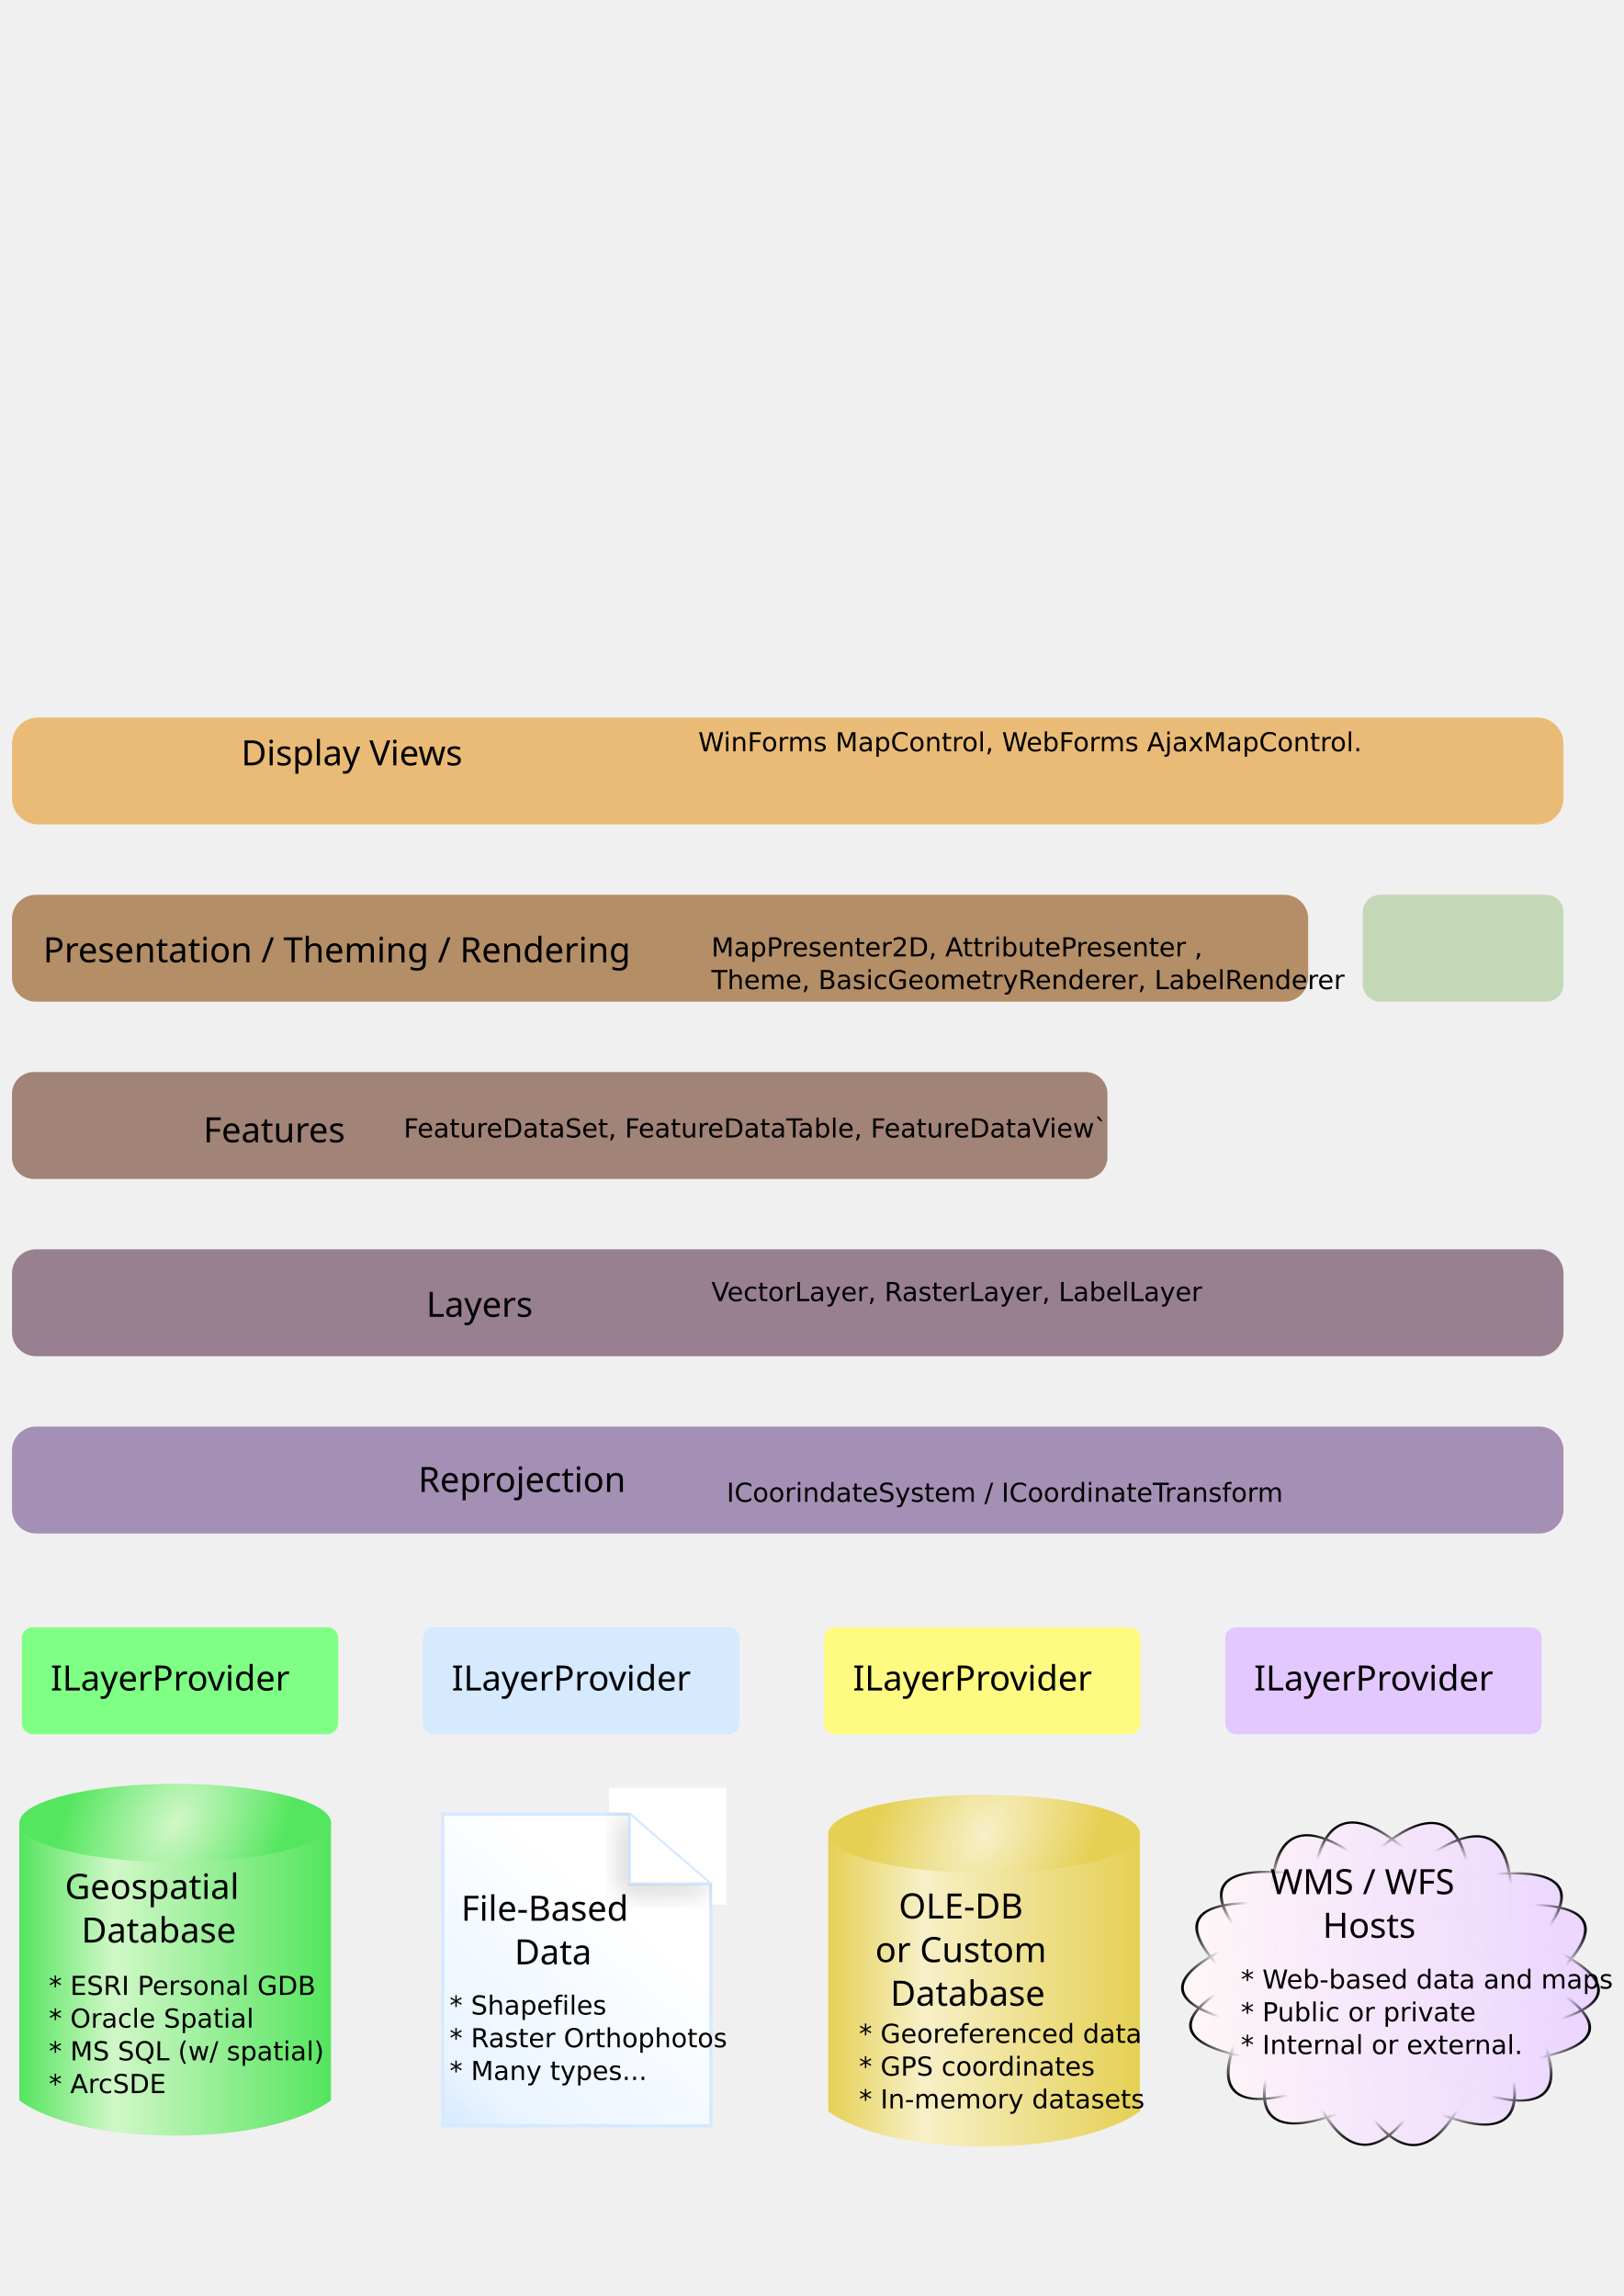
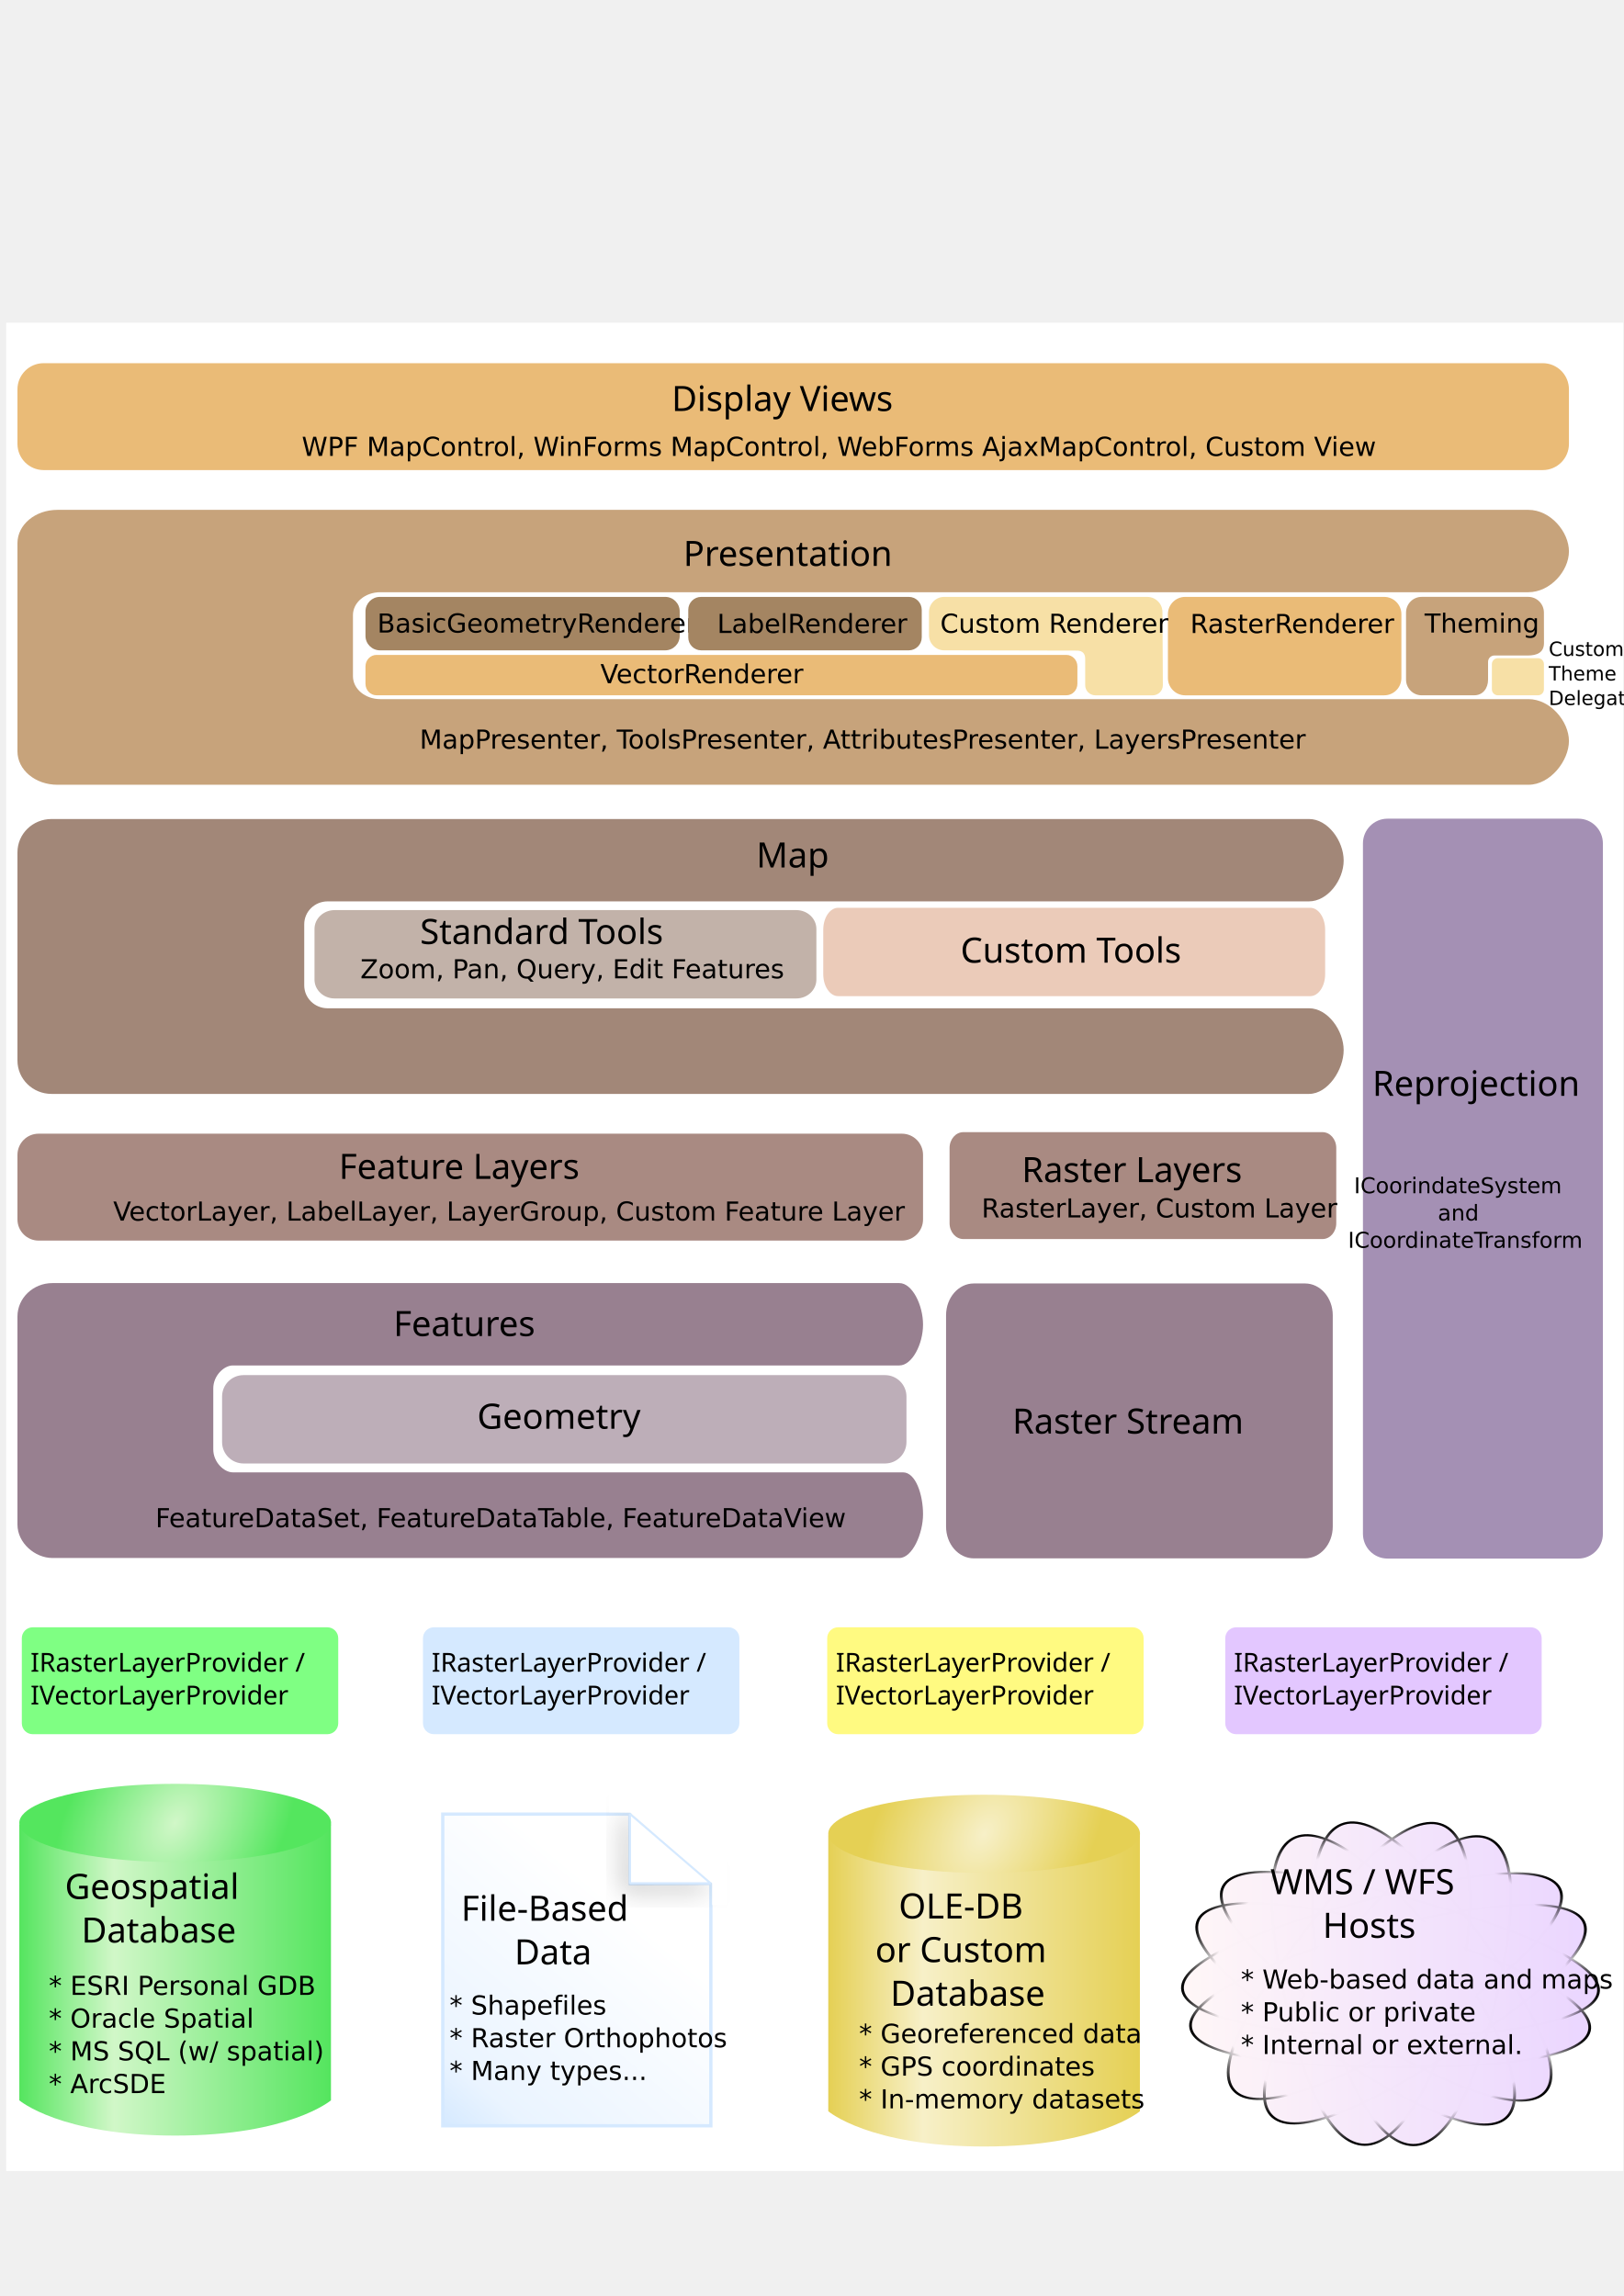
<svg xmlns="http://www.w3.org/2000/svg" xmlns:xlink="http://www.w3.org/1999/xlink" width="744.094" height="1052.362" id="svg2">
  <defs id="defs4">
    <linearGradient id="linearGradient10093">
      <stop style="stop-color:#fff7f7;stop-opacity:1;" offset="0" id="stop10095" />
      <stop id="stop10097" offset="1" style="stop-color:#ead5ff;stop-opacity:1;" />
    </linearGradient>
    <linearGradient id="linearGradient7115">
      <stop id="stop7117" offset="0" style="stop-color:#54e55e;stop-opacity:1;" />
      <stop style="stop-color:#d1f7c8;stop-opacity:1;" offset="0" id="stop7119" />
      <stop id="stop7121" offset="1" style="stop-color:#54e65e;stop-opacity:1;" />
    </linearGradient>
    <linearGradient id="linearGradient7107">
      <stop style="stop-color:#54e55e;stop-opacity:1;" offset="0" id="stop7109" />
      <stop id="stop7111" offset="0.304" style="stop-color:#d1f7c8;stop-opacity:1;" />
      <stop style="stop-color:#54e55e;stop-opacity:1;" offset="1" id="stop7113" />
    </linearGradient>
    <linearGradient id="linearGradient5139">
      <stop id="stop5141" offset="0" style="stop-color:#000000;stop-opacity:0;" />
      <stop style="stop-color:#000000;stop-opacity:0.004;" offset="0.847" id="stop5145" />
      <stop id="stop5143" offset="1" style="stop-color:#000000;stop-opacity:1;" />
    </linearGradient>
    <linearGradient id="linearGradient5113">
      <stop id="stop5117" offset="0" style="stop-color:#fff7f7;stop-opacity:1;" />
      <stop style="stop-color:#ead5ff;stop-opacity:1;" offset="1" id="stop5119" />
    </linearGradient>
    <linearGradient id="linearGradient3163">
      <stop id="stop3165" offset="0" style="stop-color:#ffffff;stop-opacity:1;" />
      <stop style="stop-color:#eaf4ff;stop-opacity:1;" offset="0.804" id="stop3169" />
      <stop id="stop3167" offset="1" style="stop-color:#d5e9ff;stop-opacity:1;" />
    </linearGradient>
    <linearGradient id="linearGradient4126">
      <stop id="stop4128" offset="0" style="stop-color:#e5d054;stop-opacity:1;" />
      <stop style="stop-color:#f7f0c8;stop-opacity:1;" offset="0.304" id="stop4130" />
      <stop id="stop4132" offset="1" style="stop-color:#e5d054;stop-opacity:1;" />
    </linearGradient>
    <linearGradient id="linearGradient3133">
      <stop style="stop-color:#e5d054;stop-opacity:1;" offset="0" id="stop3135" />
      <stop id="stop3143" offset="0" style="stop-color:#f7f0c8;stop-opacity:1;" />
      <stop style="stop-color:#e5d054;stop-opacity:1;" offset="1" id="stop3137" />
    </linearGradient>
    <radialGradient xlink:href="#linearGradient3133" id="radialGradient4136" gradientUnits="userSpaceOnUse" gradientTransform="matrix(1.46273,-1.198432,0.423673,0.5171085,-359.5444,533.4596)" cx="184.286" cy="647.362" fx="184.286" fy="647.362" r="71.429" />
    <radialGradient xlink:href="#linearGradient3133" id="radialGradient4140" gradientUnits="userSpaceOnUse" gradientTransform="matrix(-2.035911e-7,1.890984,-1.241564,-1.1136216e-7,914.4912,339.3524)" cx="168.626" cy="612.542" fx="168.626" fy="612.542" r="71.429" />
    <linearGradient xlink:href="#linearGradient3163" id="linearGradient3161" x1="349.286" y1="870.219" x2="266.429" y2="969.505" gradientUnits="userSpaceOnUse" />
    <filter x="-0.304" width="1.609" y="-0.342" height="1.684" id="filter6297">
      <feGaussianBlur stdDeviation="6.104" id="feGaussianBlur6299" />
    </filter>
    <linearGradient xlink:href="#linearGradient5113" id="linearGradient5111" x1="397.136" y1="830.829" x2="546.821" y2="830.829" gradientUnits="userSpaceOnUse" />
    <radialGradient xlink:href="#linearGradient5139" id="radialGradient5137" cx="471.978" cy="830.829" fx="471.978" fy="830.829" r="74.842" gradientTransform="matrix(1,0,0,0.9877257,0,10.19785)" gradientUnits="userSpaceOnUse" />
    <radialGradient xlink:href="#linearGradient7115" id="radialGradient6132" gradientUnits="userSpaceOnUse" gradientTransform="matrix(0.5427303,-0.8484319,0.5631435,0.3602352,-280.2895,570.5134)" cx="184.286" cy="647.362" fx="184.286" fy="647.362" r="71.429" />
    <linearGradient xlink:href="#linearGradient7107" id="linearGradient7125" gradientUnits="userSpaceOnUse" gradientTransform="matrix(0.9947231,0,0,1,-103.4045,187.1429)" x1="112.857" y1="711.291" x2="256.429" y2="711.291" />
    <linearGradient xlink:href="#linearGradient4126" id="linearGradient14007" gradientUnits="userSpaceOnUse" x1="367.571" y1="912.546" x2="510.385" y2="912.546" />
    <radialGradient xlink:href="#linearGradient3133" id="radialGradient14009" gradientUnits="userSpaceOnUse" gradientTransform="matrix(0.5427303,-0.8484319,0.5631435,0.3602352,-280.2895,570.5134)" cx="184.286" cy="647.362" fx="184.286" fy="647.362" r="71.429" />
  </defs>
  <g id="layer1">
+     <rect style="opacity:1;fill:#ffffff;fill-opacity:1;stroke:none;stroke-width:5;stroke-linecap:butt;stroke-linejoin:miter;stroke-miterlimit:4;stroke-dasharray:none;stroke-dashoffset:0;stroke-opacity:0.546" id="rect6873" width="741.048" height="847.143" x="2.828" y="147.922" rx="0" ry="0" />
    <g id="g7127" transform="translate(0,1.03094)">
      <g id="g8115">
        <path style="fill:url(#linearGradient7125);fill-opacity:1;stroke:none;stroke-width:7.973;stroke-linejoin:miter;stroke-miterlimit:4;stroke-opacity:1" d="M 8.857,835.219 L 151.671,835.219 L 151.671,961.648 C 151.671,961.648 132.657,977.81 80.264,977.81 C 27.619,977.81 8.857,961.648 8.857,961.648 L 8.857,835.219 z " id="rect3147" />
        <path style="fill:url(#radialGradient6132);fill-opacity:1;stroke:none;stroke-width:7.973;stroke-linejoin:miter;stroke-miterlimit:4;stroke-dasharray:none;stroke-opacity:1" id="path2160" d="M 255.714 647.362 A 71.429 17.857 0 1 1  112.857,647.362 A 71.429 17.857 0 1 1  255.714 647.362 z" transform="translate(-104,187.1429)" />
      </g>
    </g>
    <g id="g4124" transform="translate(-63.52396,4.844185)">
      <path id="rect2182" d="M 266.429,826.648 L 352.143,826.648 L 352.374,858.538 L 389.286,858.434 L 389.286,969.505 L 266.429,969.505 L 266.429,826.648 z " style="fill:url(#linearGradient3161);fill-opacity:1;stroke:#d5e9ff;stroke-width:1.5;stroke-linejoin:miter;stroke-miterlimit:4;stroke-opacity:1" />
      <path id="path5118" d="M 352.038,828.115 L 352.038,858.792 L 387.141,858.792" style="opacity:0.561;fill:none;fill-rule:evenodd;stroke:#000000;stroke-width:5;stroke-linecap:butt;stroke-linejoin:miter;marker-end:none;stroke-miterlimit:4;stroke-dasharray:none;stroke-dashoffset:0;stroke-opacity:0.546;filter:url(#filter6297)" />
      <path id="path4147" d="M 352.214,826.535 L 389.211,858.355 L 352.214,858.355 L 352.214,826.535 z " style="fill:#ffffff;fill-opacity:1;fill-rule:evenodd;stroke:#d5e9ff;stroke-width:1px;stroke-linecap:butt;stroke-linejoin:bevel;stroke-opacity:1" />
      <path id="path3153" d="M 342.699,825.788 L 352.388,825.926 L 389.896,858.314 L 389.896,868.279 L 396.401,868.279 L 396.401,814.577 L 342.561,814.577 L 342.699,825.788 z " style="fill:#ffffff;fill-opacity:1;fill-rule:evenodd;stroke:none;stroke-width:1px;stroke-linecap:butt;stroke-linejoin:miter;stroke-opacity:1" />
    </g>
    <path style="fill:url(#linearGradient5111);fill-opacity:1;stroke:url(#radialGradient5137);stroke-linejoin:bevel;stroke-opacity:1" id="path5103" d="M 510,837.362 C 553.095,603.42 313.223,1011.66 496.61,860.15 C 679.997,708.641 233.834,867.184 471.705,869 C 709.576,870.817 265.886,705.479 446.938,859.771 C 627.99,1014.063 394.38,602.209 433.898,836.781 C 473.415,1071.354 559.194,605.693 438.686,810.788 C 318.177,1015.882 683.209,714.303 459.062,793.953 C 234.915,873.603 708.397,877.218 485.492,794.155 C 262.588,711.092 622.972,1018.209 505.609,811.299 C 388.247,604.388 466.905,1071.304 510,837.362 z " transform="matrix(1.273909,0,0,1,35.96687,78.43072)" />
    <g id="g13993" transform="translate(12,0)">
      <path id="path5149" d="M 367.571,841.25 L 510.385,841.25 L 510.385,967.679 C 510.385,967.679 491.371,983.841 438.978,983.841 C 386.333,983.841 367.571,967.679 367.571,967.679 L 367.571,841.25 z " style="fill:url(#linearGradient14007);fill-opacity:1;stroke:none;stroke-width:7.973;stroke-linejoin:miter;stroke-miterlimit:4;stroke-opacity:1" />
      <path transform="translate(254.7143,193.1738)" d="M 255.714 647.362 A 71.429 17.857 0 1 1  112.857,647.362 A 71.429 17.857 0 1 1  255.714 647.362 z" id="path5151" style="fill:url(#radialGradient14009);fill-opacity:1;stroke:none;stroke-width:7.973;stroke-linejoin:miter;stroke-miterlimit:4;stroke-dasharray:none;stroke-opacity:1" />
    </g>
    <rect style="fill:#7fff83;fill-opacity:1;stroke:none;stroke-linejoin:bevel;stroke-opacity:1" id="rect8121" width="145" height="49" x="10" y="745.862" rx="5" ry="5" />
    <rect style="fill:#d5e9ff;fill-opacity:1;stroke:none;stroke-linejoin:bevel;stroke-opacity:1" id="rect8123" width="145" height="49" x="193.833" y="745.862" rx="5" ry="5" />
-     <rect style="fill:#fffa81;fill-opacity:1;stroke:none;stroke-linejoin:bevel;stroke-opacity:1" id="rect8125" width="145" height="49" x="377.667" y="745.862" rx="5" ry="5" />
+     <rect style="fill:#fffa81;fill-opacity:1;stroke:none;stroke-linejoin:bevel;stroke-opacity:1" id="rect8125" width="145" height="49" x="379.08" y="745.862" rx="5" ry="5" />
    <rect style="fill:#e3c7ff;fill-opacity:1;stroke:none;stroke-linejoin:bevel;stroke-opacity:1" id="rect8127" width="145" height="49" x="561.5" y="745.862" rx="5" ry="5" />
-     <rect style="fill:#a490b4;fill-opacity:1;stroke:none;stroke-linejoin:bevel;stroke-opacity:1" id="rect8129" width="711" height="49" x="5.5" y="653.862" rx="11" ry="11" />
-     <rect style="fill:#988090;fill-opacity:1;stroke:none;stroke-linejoin:bevel;stroke-opacity:1" id="rect8131" width="711" height="49" x="5.5" y="572.612" rx="11" ry="11" />
-     <rect style="fill:#a18377;fill-opacity:1;stroke:none;stroke-linejoin:bevel;stroke-opacity:1" id="rect8133" width="502" height="49" x="5.5" y="491.362" rx="10" ry="10" />
-     <rect style="fill:#b38e66;fill-opacity:1;stroke:none;stroke-linejoin:bevel;stroke-opacity:1" id="rect8139" width="594" height="49" x="5.5" y="410.112" rx="11" ry="11" />
-     <rect style="fill:#c4d8b8;fill-opacity:1;stroke:none;stroke-linejoin:bevel;stroke-opacity:1" id="rect8143" width="92" height="49" x="624.5" y="410.112" rx="8" ry="8" />
-     <rect style="fill:#eabb77;fill-opacity:1;stroke:none;stroke-linejoin:bevel;stroke-opacity:1" id="rect8145" width="711" height="49" x="5.5" y="328.862" rx="12" ry="12" />
    <text xml:space="preserve" style="font-size:12px;font-style:normal;font-weight:normal;text-align:center;text-anchor:middle;fill:#000000;fill-opacity:1;stroke:none;stroke-width:1px;stroke-linecap:butt;stroke-linejoin:miter;stroke-opacity:1;font-family:Verdana" x="80.575" y="870.362" id="text14011">
      <tspan id="tspan14013" x="80.575" y="870.362" style="font-size:16px;text-align:center;text-anchor:middle;font-family:Verdana">Geospatial</tspan>
      <tspan x="80.575" y="890.362" id="tspan14015" style="font-size:16px;text-align:center;text-anchor:middle;font-family:Verdana">Database</tspan>
    </text>
    <text xml:space="preserve" style="font-size:12px;font-style:normal;font-weight:normal;fill:#000000;fill-opacity:1;stroke:none;stroke-width:1px;stroke-linecap:butt;stroke-linejoin:miter;stroke-opacity:1;font-family:Bitstream Vera Sans" x="22.369" y="914.362" id="text14017">
      <tspan x="22.369" y="914.362" id="tspan14021">* ESRI Personal GDB</tspan>
      <tspan x="22.369" y="929.362" id="tspan14025">* Oracle Spatial</tspan>
      <tspan x="22.369" y="944.362" id="tspan14027">* MS SQL (w/ spatial)</tspan>
      <tspan x="22.369" y="959.362" id="tspan14029">* ArcSDE</tspan>
    </text>
    <text xml:space="preserve" style="font-size:12px;font-style:normal;font-weight:normal;text-align:center;text-anchor:middle;fill:#000000;fill-opacity:1;stroke:none;stroke-width:1px;stroke-linecap:butt;stroke-linejoin:miter;stroke-opacity:1;font-family:Bitstream Vera Sans" x="263" y="880.362" id="text14031">
      <tspan id="tspan14033" x="263" y="880.362" style="font-size:16px;text-align:center;text-anchor:middle;font-family:Verdana">File-Based</tspan>
      <tspan x="263" y="900.362" style="font-size:16px;text-align:center;text-anchor:middle;font-family:Verdana" id="tspan14035">Data</tspan>
    </text>
    <text xml:space="preserve" style="font-size:12px;font-style:normal;font-weight:normal;fill:#000000;fill-opacity:1;stroke:none;stroke-width:1px;stroke-linecap:butt;stroke-linejoin:miter;stroke-opacity:1;font-family:Bitstream Vera Sans" x="206" y="923.362" id="text14037">
      <tspan id="tspan14039" x="206" y="923.362">* Shapefiles</tspan>
      <tspan x="206" y="938.362" id="tspan14047">* Raster Orthophotos</tspan>
      <tspan x="206" y="953.362" id="tspan14055">* Many types...</tspan>
    </text>
    <text xml:space="preserve" style="font-size:12px;font-style:normal;font-weight:normal;text-align:center;text-anchor:middle;fill:#000000;fill-opacity:1;stroke:none;stroke-width:1px;stroke-linecap:butt;stroke-linejoin:miter;stroke-opacity:1;font-family:Verdana" x="451.277" y="879.319" id="text14057">
      <tspan x="451.277" y="879.319" id="tspan14061" style="font-size:16px;text-align:center;text-anchor:middle;font-family:Verdana">OLE-DB</tspan>
      <tspan x="451.277" y="899.319" style="font-size:16px;text-align:center;text-anchor:middle;font-family:Verdana" id="tspan14065">or Custom</tspan>
      <tspan x="451.277" y="919.319" style="font-size:16px;text-align:center;text-anchor:middle;font-family:Verdana" id="tspan14067">Database</tspan>
    </text>
    <text xml:space="preserve" style="font-size:12px;font-style:normal;font-weight:normal;fill:#000000;fill-opacity:1;stroke:none;stroke-width:1px;stroke-linecap:butt;stroke-linejoin:miter;stroke-opacity:1;font-family:Bitstream Vera Sans" x="393.672" y="936.362" id="text14069">
      <tspan id="tspan14071" x="393.672" y="936.362">* Georeferenced data</tspan>
      <tspan x="393.672" y="951.362" id="tspan14073">* GPS coordinates</tspan>
      <tspan x="393.672" y="966.362" id="tspan14075">* In-memory datasets</tspan>
    </text>
    <text xml:space="preserve" style="font-size:12px;font-style:normal;font-weight:normal;text-align:center;text-anchor:middle;fill:#000000;fill-opacity:1;stroke:none;stroke-width:1px;stroke-linecap:butt;stroke-linejoin:miter;stroke-opacity:1;font-family:Verdana" x="635.277" y="868.179" id="text14077">
      <tspan x="635.277" y="868.179" style="font-size:16px;text-align:center;text-anchor:middle;font-family:Verdana" id="tspan14083">WMS / WFS</tspan>
      <tspan x="635.277" y="888.179" style="font-size:16px;text-align:center;text-anchor:middle;font-family:Verdana" id="tspan14090">Hosts</tspan>
    </text>
    <text xml:space="preserve" style="font-size:12px;font-style:normal;font-weight:normal;fill:#000000;fill-opacity:1;stroke:none;stroke-width:1px;stroke-linecap:butt;stroke-linejoin:miter;stroke-opacity:1;font-family:Bitstream Vera Sans" x="568.665" y="911.468" id="text14096">
      <tspan id="tspan14098" x="568.665" y="911.468">* Web-based data and maps</tspan>
      <tspan x="568.665" y="926.468" id="tspan14102">* Public or private</tspan>
      <tspan x="568.665" y="941.468" id="tspan14110">* Internal or external.</tspan>
    </text>
-     <text xml:space="preserve" style="font-size:12px;font-style:normal;font-weight:normal;fill:#000000;fill-opacity:1;stroke:none;stroke-width:1px;stroke-linecap:butt;stroke-linejoin:miter;stroke-opacity:1;font-family:Bitstream Vera Sans" x="23.16" y="774.831" id="text14114">
-       <tspan id="tspan14116" x="23.16" y="774.831" style="font-size:16px;font-family:Verdana">ILayerProvider</tspan>
-     </text>
-     <text xml:space="preserve" style="font-size:12px;font-style:normal;font-weight:normal;fill:#000000;fill-opacity:1;stroke:none;stroke-width:1px;stroke-linecap:butt;stroke-linejoin:miter;stroke-opacity:1;font-family:Bitstream Vera Sans" x="206.993" y="774.831" id="text14118">
-       <tspan id="tspan14120" x="206.993" y="774.831" style="font-size:16px;font-family:Verdana">ILayerProvider</tspan>
-     </text>
-     <text xml:space="preserve" style="font-size:12px;font-style:normal;font-weight:normal;fill:#000000;fill-opacity:1;stroke:none;stroke-width:1px;stroke-linecap:butt;stroke-linejoin:miter;stroke-opacity:1;font-family:Bitstream Vera Sans" x="390.827" y="774.831" id="text14122">
-       <tspan id="tspan14124" x="390.827" y="774.831" style="font-size:16px;font-family:Verdana">ILayerProvider</tspan>
-     </text>
-     <text xml:space="preserve" style="font-size:12px;font-style:normal;font-weight:normal;fill:#000000;fill-opacity:1;stroke:none;stroke-width:1px;stroke-linecap:butt;stroke-linejoin:miter;stroke-opacity:1;font-family:Bitstream Vera Sans" x="574.66" y="774.831" id="text14126">
-       <tspan id="tspan14128" x="574.66" y="774.831" style="font-size:16px;font-family:Verdana">ILayerProvider</tspan>
-     </text>
-     <text xml:space="preserve" style="font-size:12px;font-style:normal;font-weight:normal;fill:#000000;fill-opacity:1;stroke:none;stroke-width:1px;stroke-linecap:butt;stroke-linejoin:miter;stroke-opacity:1;font-family:Bitstream Vera Sans" x="191.66" y="683.831" id="text14130">
-       <tspan id="tspan14132" x="191.66" y="683.831" style="font-size:16px;font-family:Verdana">Reprojection</tspan>
-     </text>
-     <text xml:space="preserve" style="font-size:12px;font-style:normal;font-weight:normal;fill:#000000;fill-opacity:1;stroke:none;stroke-width:1px;stroke-linecap:butt;stroke-linejoin:miter;stroke-opacity:1;font-family:Bitstream Vera Sans" x="333" y="688.362" id="text14134">
-       <tspan id="tspan14136" x="333" y="688.362">ICoorindateSystem / ICoordinateTransform</tspan>
-     </text>
-     <text xml:space="preserve" style="font-size:12px;font-style:normal;font-weight:normal;fill:#000000;fill-opacity:1;stroke:none;stroke-width:1px;stroke-linecap:butt;stroke-linejoin:miter;stroke-opacity:1;font-family:Bitstream Vera Sans" x="195.348" y="603.565" id="text14142">
-       <tspan id="tspan14144" x="195.348" y="603.565" style="font-size:16px;font-family:Verdana">Layers</tspan>
-     </text>
-     <text xml:space="preserve" style="font-size:12px;font-style:normal;font-weight:normal;fill:#000000;fill-opacity:1;stroke:none;stroke-width:1px;stroke-linecap:butt;stroke-linejoin:miter;stroke-opacity:1;font-family:Bitstream Vera Sans" x="326" y="596.362" id="text14146">
-       <tspan id="tspan14148" x="326" y="596.362">VectorLayer, RasterLayer, LabelLayer</tspan>
-     </text>
-     <text xml:space="preserve" style="font-size:12px;font-style:normal;font-weight:normal;fill:#000000;fill-opacity:1;stroke:none;stroke-width:1px;stroke-linecap:butt;stroke-linejoin:miter;stroke-opacity:1;font-family:Bitstream Vera Sans" x="185" y="521.362" id="text14150">
-       <tspan id="tspan14152" x="185" y="521.362">FeatureDataSet, FeatureDataTable, FeatureDataView`</tspan>
-     </text>
-     <text xml:space="preserve" style="font-size:12px;font-style:normal;font-weight:normal;fill:#000000;fill-opacity:1;stroke:none;stroke-width:1px;stroke-linecap:butt;stroke-linejoin:miter;stroke-opacity:1;font-family:Bitstream Vera Sans" x="93.191" y="523.569" id="text14154">
-       <tspan id="tspan14156" x="93.191" y="523.569" style="font-size:16px;font-family:Verdana">Features</tspan>
-     </text>
-     <text xml:space="preserve" style="font-size:12px;font-style:normal;font-weight:normal;fill:#000000;fill-opacity:1;stroke:none;stroke-width:1px;stroke-linecap:butt;stroke-linejoin:miter;stroke-opacity:1;font-family:Bitstream Vera Sans" x="19.801" y="441.058" id="text14158">
-       <tspan id="tspan14160" x="19.801" y="441.058" style="font-size:16px;font-family:Verdana">Presentation / Theming / Rendering</tspan>
-     </text>
-     <text xml:space="preserve" style="font-size:12px;font-style:normal;font-weight:normal;fill:#000000;fill-opacity:1;stroke:none;stroke-width:1px;stroke-linecap:butt;stroke-linejoin:miter;stroke-opacity:1;font-family:Bitstream Vera Sans" x="326" y="438.362" id="text14162">
-       <tspan x="326" y="438.362" id="tspan14166">MapPresenter2D, AttributePresenter , </tspan>
-       <tspan x="326" y="453.362" id="tspan14170">Theme, BasicGeometryRenderer, LabelRenderer</tspan>
-     </text>
-     <text xml:space="preserve" style="font-size:12px;font-style:normal;font-weight:normal;fill:#000000;fill-opacity:1;stroke:none;stroke-width:1px;stroke-linecap:butt;stroke-linejoin:miter;stroke-opacity:1;font-family:Bitstream Vera Sans" x="110.535" y="350.788" id="text14172">
-       <tspan id="tspan14174" x="110.535" y="350.788" style="font-size:16px;font-family:Verdana">Display Views</tspan>
-     </text>
-     <text xml:space="preserve" style="font-size:12px;font-style:normal;font-weight:normal;fill:#000000;fill-opacity:1;stroke:none;stroke-width:1px;stroke-linecap:butt;stroke-linejoin:miter;stroke-opacity:1;font-family:Bitstream Vera Sans" x="320" y="344.362" id="text14176">
-       <tspan id="tspan14178" x="320" y="344.362">WinForms MapControl, WebForms AjaxMapControl.</tspan>
-     </text>
+     <text xml:space="preserve" style="font-size:12px;font-style:normal;font-weight:normal;fill:#000000;fill-opacity:1;stroke:none;stroke-width:1px;stroke-linecap:butt;stroke-linejoin:miter;stroke-opacity:1;font-family:Bitstream Vera Sans" x="565.466" y="766.214" id="text14126">
+       <tspan x="565.466" y="766.214" style="font-size:12px;font-family:Verdana" id="tspan5279">IRasterLayerProvider /</tspan>
+       <tspan x="565.466" y="781.214" style="font-size:12px;font-family:Verdana" id="tspan5283">IVectorLayerProvider</tspan>
+     </text>
+     <rect style="fill:#a490b4;fill-opacity:1;stroke:none;stroke-linejoin:bevel;stroke-opacity:1" id="rect8129" width="109.959" height="339.121" x="624.597" y="375.241" rx="11.247" ry="11.349" />
+     <text xml:space="preserve" style="font-size:12px;font-style:normal;font-weight:normal;fill:#000000;fill-opacity:1;stroke:none;stroke-width:1px;stroke-linecap:butt;stroke-linejoin:miter;stroke-opacity:1;font-family:Bitstream Vera Sans" x="628.924" y="502.276" id="text14130">
+       <tspan id="tspan14132" x="628.924" y="502.276" style="font-size:16px;font-family:Verdana">Reprojection</tspan>
+     </text>
+     <text xml:space="preserve" style="font-size:10px;font-style:normal;font-weight:normal;text-align:center;text-anchor:middle;fill:#000000;fill-opacity:1;stroke:none;stroke-width:1px;stroke-linecap:butt;stroke-linejoin:miter;stroke-opacity:1;font-family:Bitstream Vera Sans" x="679.438" y="546.916" id="text14134">
+       <tspan id="tspan14136" x="680.824" y="546.916">ICoorindateSystem </tspan>
+       <tspan x="679.438" y="559.416" id="tspan6827">and</tspan>
+       <tspan x="679.438" y="571.916" id="tspan6829">ICoordinateTransform</tspan>
+     </text>
+     <g id="g6369" transform="translate(-3.5,-30.40187)">
+       <rect ry="12" rx="12" y="196.862" x="11.5" height="49" width="711" id="rect8145" style="fill:#eabb77;fill-opacity:1;stroke:none;stroke-linejoin:bevel;stroke-opacity:1" />
+       <text id="text14172" y="218.788" x="311.301" style="font-size:12px;font-style:normal;font-weight:normal;fill:#000000;fill-opacity:1;stroke:none;stroke-width:1px;stroke-linecap:butt;stroke-linejoin:miter;stroke-opacity:1;font-family:Bitstream Vera Sans" xml:space="preserve">
+         <tspan style="font-size:16px;font-family:Verdana" y="218.788" x="311.301" id="tspan14174">Display Views</tspan>
+       </text>
+       <text id="text14176" y="239.362" x="141.777" style="font-size:12px;font-style:normal;font-weight:normal;fill:#000000;fill-opacity:1;stroke:none;stroke-width:1px;stroke-linecap:butt;stroke-linejoin:miter;stroke-opacity:1;font-family:Bitstream Vera Sans" xml:space="preserve">
+         <tspan y="239.362" x="141.777" id="tspan14178">WPF MapControl, WinForms MapControl, WebForms AjaxMapControl, Custom View</tspan>
+       </text>
+     </g>
+     <text xml:space="preserve" style="font-size:12px;font-style:normal;font-weight:normal;fill:#000000;fill-opacity:1;stroke:none;stroke-width:1px;stroke-linecap:butt;stroke-linejoin:miter;stroke-opacity:1;font-family:Bitstream Vera Sans" x="197.799" y="766.214" id="text5285">
+       <tspan x="197.799" y="766.214" style="font-size:12px;font-family:Verdana" id="tspan5287">IRasterLayerProvider /</tspan>
+       <tspan x="197.799" y="781.214" style="font-size:12px;font-family:Verdana" id="tspan5289">IVectorLayerProvider</tspan>
+     </text>
+     <text xml:space="preserve" style="font-size:12px;font-style:normal;font-weight:normal;fill:#000000;fill-opacity:1;stroke:none;stroke-width:1px;stroke-linecap:butt;stroke-linejoin:miter;stroke-opacity:1;font-family:Bitstream Vera Sans" x="13.966" y="766.214" id="text5291">
+       <tspan x="13.966" y="766.214" style="font-size:12px;font-family:Verdana" id="tspan5293">IRasterLayerProvider /</tspan>
+       <tspan x="13.966" y="781.214" style="font-size:12px;font-family:Verdana" id="tspan5295">IVectorLayerProvider</tspan>
+     </text>
+     <text xml:space="preserve" style="font-size:12px;font-style:normal;font-weight:normal;fill:#000000;fill-opacity:1;stroke:none;stroke-width:1px;stroke-linecap:butt;stroke-linejoin:miter;stroke-opacity:1;font-family:Bitstream Vera Sans" x="383.046" y="766.214" id="text5297">
+       <tspan x="383.046" y="766.214" style="font-size:12px;font-family:Verdana" id="tspan5299">IRasterLayerProvider /</tspan>
+       <tspan x="383.046" y="781.214" style="font-size:12px;font-family:Verdana" id="tspan5301">IVectorLayerProvider</tspan>
+     </text>
+     <g id="g6741" transform="translate(-2,109.8784)">
+       <path id="rect8139" d="M 28.283,123.813 C 18.151,123.813 10,130.626 10,139.094 L 10,234.5 C 10,242.969 18.151,249.813 28.283,249.813 L 702.417,249.813 C 712.549,249.813 721,238.688 721,229.75 C 721,220.812 712.493,210.563 702.455,210.563 L 176.309,210.563 C 169.349,210.563 163.746,205.88 163.746,200.063 L 163.746,172.063 C 163.746,166.246 169.349,161.563 176.309,161.563 L 702.38,161.563 C 712.426,161.563 720.995,151.797 721,142.844 C 721.005,133.891 712.549,123.813 702.417,123.813 L 28.283,123.813 z " style="fill:#c7a37b;fill-opacity:1;stroke:none;stroke-linejoin:bevel;stroke-opacity:1" />
+       <text id="text5212" y="149.511" x="315.145" style="font-size:12px;font-style:normal;font-weight:normal;fill:#000000;fill-opacity:1;stroke:none;stroke-width:1px;stroke-linecap:butt;stroke-linejoin:miter;stroke-opacity:1;font-family:Bitstream Vera Sans" xml:space="preserve">
+         <tspan style="font-size:16px;font-family:Verdana" y="149.511" x="315.145" id="tspan5214">Presentation</tspan>
+       </text>
+       <rect ry="6.646" rx="6.646" y="163.702" x="169.488" height="24.5" width="144" id="rect8143" style="fill:#a48562;fill-opacity:1;stroke:none;stroke-linejoin:bevel;stroke-opacity:1" />
+       <text id="text5216" y="180.057" x="174.89" style="font-size:12px;font-style:normal;font-weight:normal;fill:#000000;fill-opacity:1;stroke:none;stroke-width:1px;stroke-linecap:butt;stroke-linejoin:miter;stroke-opacity:1;font-family:Bitstream Vera Sans" xml:space="preserve">
+         <tspan y="180.057" x="174.89" id="tspan5218">BasicGeometryRenderer</tspan>
+       </text>
+       <rect ry="5.939" rx="5.939" y="163.702" x="317.406" height="24.5" width="107" id="rect5220" style="fill:#a48562;fill-opacity:1;stroke:none;stroke-linejoin:bevel;stroke-opacity:1" />
+       <text id="text5222" y="180.235" x="330.652" style="font-size:12px;font-style:normal;font-weight:normal;fill:#000000;fill-opacity:1;stroke:none;stroke-width:1px;stroke-linecap:butt;stroke-linejoin:miter;stroke-opacity:1;font-family:Bitstream Vera Sans" xml:space="preserve">
+         <tspan y="180.235" x="330.652" id="tspan5224">LabelRenderer</tspan>
+       </text>
+       <rect ry="7.924" rx="7.924" y="163.702" x="537.219" height="45.121" width="107" id="rect5226" style="fill:#eabb77;fill-opacity:1;stroke:none;stroke-linejoin:bevel;stroke-opacity:1" />
+       <text id="text5228" y="180.275" x="547.444" style="font-size:12px;font-style:normal;font-weight:normal;fill:#000000;fill-opacity:1;stroke:none;stroke-width:1px;stroke-linecap:butt;stroke-linejoin:miter;stroke-opacity:1;font-family:Bitstream Vera Sans" xml:space="preserve">
+         <tspan y="180.275" x="547.444" id="tspan5230">RasterRenderer</tspan>
+       </text>
+       <path id="rect5232" d="M 434.719,163.702 C 430.841,163.702 427.719,166.824 427.719,170.702 L 427.719,181.202 C 427.719,185.08 430.841,188.202 434.719,188.202 L 495.57,188.334 C 498.177,188.334 499.312,189.818 499.312,192.08 L 499.312,204.166 C 499.312,206.743 501.392,208.822 503.969,208.822 L 530.25,208.822 C 532.827,208.822 534.906,206.743 534.906,204.166 L 534.719,170.702 C 534.719,166.824 531.597,163.702 527.719,163.702 L 434.719,163.702 z " style="fill:#f7e0a6;fill-opacity:1;stroke:none;stroke-linejoin:bevel;stroke-opacity:1" />
+       <text id="text5234" y="180.163" x="432.884" style="font-size:12px;font-style:normal;font-weight:normal;fill:#000000;fill-opacity:1;stroke:none;stroke-width:1px;stroke-linecap:butt;stroke-linejoin:miter;stroke-opacity:1;font-family:Bitstream Vera Sans" xml:space="preserve">
+         <tspan y="180.163" x="432.884" id="tspan5236">Custom Renderer</tspan>
+       </text>
+       <rect ry="5.286" rx="5.031" y="190.3" x="169.488" height="18.5" width="326.25" id="rect5238" style="fill:#eabb77;fill-opacity:1;stroke:none;stroke-linejoin:bevel;stroke-opacity:1" />
+       <text id="text5240" y="203.275" x="277.152" style="font-size:12px;font-style:normal;font-weight:normal;fill:#000000;fill-opacity:1;stroke:none;stroke-width:1px;stroke-linecap:butt;stroke-linejoin:miter;stroke-opacity:1;font-family:Bitstream Vera Sans" xml:space="preserve">
+         <tspan y="203.275" x="277.152" id="tspan5242">VectorRenderer</tspan>
+       </text>
+       <path id="rect6277" d="M 653.531,163.688 C 649.533,163.688 646.344,166.908 646.344,170.906 L 646.344,201.594 C 646.344,205.592 649.533,208.813 653.531,208.813 L 677.621,208.802 C 681.548,208.802 683.938,205.613 683.938,201.625 L 683.938,193.469 C 683.938,191.858 685.233,190.563 686.844,190.563 L 702.161,190.57 C 706.343,190.57 709.562,189.219 709.562,184.844 L 709.531,170.906 C 709.531,166.908 706.311,163.688 702.312,163.688 L 653.531,163.688 z " style="fill:#c7a37b;fill-opacity:1;stroke:none;stroke-linejoin:bevel;stroke-opacity:1" />
+       <text id="text6281" y="180.055" x="654.85" style="font-size:12px;font-style:normal;font-weight:normal;fill:#000000;fill-opacity:1;stroke:none;stroke-width:1px;stroke-linecap:butt;stroke-linejoin:miter;stroke-opacity:1;font-family:Bitstream Vera Sans" xml:space="preserve">
+         <tspan y="180.055" x="654.85" id="tspan6283">Theming</tspan>
+       </text>
+       <rect ry="2.722" rx="2.722" y="191.794" x="685.69" height="17.018" width="23.842" id="rect6287" style="fill:#f7e0a6;fill-opacity:1;stroke:none;stroke-linejoin:bevel;stroke-opacity:1" />
+       <text id="text6308" y="190.765" x="711.744" style="font-size:12px;font-style:normal;font-weight:normal;fill:#000000;fill-opacity:1;stroke:none;stroke-width:1px;stroke-linecap:butt;stroke-linejoin:miter;stroke-opacity:1;font-family:Bitstream Vera Sans" xml:space="preserve">
+         <tspan style="font-size:9px" y="190.765" x="711.744" id="tspan6310">Custom</tspan>
+         <tspan style="font-size:9px" id="tspan6312" y="202.015" x="711.744">Theme</tspan>
+         <tspan style="font-size:9px" id="tspan6314" y="213.265" x="711.744">Delegate</tspan>
+       </text>
+       <text id="text6391" y="233.262" x="194.297" style="font-size:12px;font-style:normal;font-weight:normal;fill:#000000;fill-opacity:1;stroke:none;stroke-width:1px;stroke-linecap:butt;stroke-linejoin:miter;stroke-opacity:1;font-family:Bitstream Vera Sans" xml:space="preserve">
+         <tspan y="233.262" x="194.297" id="tspan6393">MapPresenter, ToolsPresenter, AttributesPresenter, LayersPresenter</tspan>
+       </text>
+     </g>
+     <g id="g6860">
+       <rect ry="14.575" rx="12.7" y="588.266" x="433.552" height="126" width="177.21" id="rect6300" style="fill:#988090;fill-opacity:1;stroke:none;stroke-linejoin:bevel;stroke-opacity:1" />
+       <text id="text6316" y="657.067" x="463.958" style="font-size:12px;font-style:normal;font-weight:normal;fill:#000000;fill-opacity:1;stroke:none;stroke-width:1px;stroke-linecap:butt;stroke-linejoin:miter;stroke-opacity:1;font-family:Bitstream Vera Sans" xml:space="preserve">
+         <tspan style="font-size:16px;font-family:Verdana" y="657.067" x="463.958" id="tspan6318">Raster Stream</tspan>
+       </text>
+       <path id="path6512" d="M 23.971,588.099 C 15.264,588.099 8,594.912 8,603.381 L 8,698.787 C 8,707.255 16.105,714.099 23.971,714.099 L 412.154,714.099 C 418.068,714.099 423,702.975 423,694.037 C 423,685.099 419.66,674.849 413.8,674.849 L 106.697,674.849 C 102.635,674.849 97.739,670.166 97.739,664.349 L 97.739,636.349 C 97.739,630.532 102.635,625.849 106.697,625.849 L 412.132,625.849 C 417.996,625.849 422.997,616.084 423,607.131 C 423.003,598.178 418.067,588.099 412.154,588.099 L 23.971,588.099 z " style="fill:#988090;fill-opacity:1;stroke:none;stroke-linejoin:bevel;stroke-opacity:1" />
+       <text id="text14154" y="612.364" x="180.301" style="font-size:12px;font-style:normal;font-weight:normal;fill:#000000;fill-opacity:1;stroke:none;stroke-width:1px;stroke-linecap:butt;stroke-linejoin:miter;stroke-opacity:1;font-family:Bitstream Vera Sans" xml:space="preserve">
+         <tspan style="font-size:16px;font-family:Verdana" y="612.364" x="180.301" id="tspan14156">Features</tspan>
+       </text>
+       <rect ry="9.821" rx="9.821" y="630.28" x="101.772" height="40.5" width="313.631" id="rect6516" style="fill:#bdaeb8;fill-opacity:1;stroke:none;stroke-linejoin:bevel;stroke-opacity:1" />
+       <text id="text6518" y="654.843" x="218.689" style="font-size:12px;font-style:normal;font-weight:normal;fill:#000000;fill-opacity:1;stroke:none;stroke-width:1px;stroke-linecap:butt;stroke-linejoin:miter;stroke-opacity:1;font-family:Bitstream Vera Sans" xml:space="preserve">
+         <tspan style="font-size:16px;font-family:Verdana" y="654.843" x="218.689" id="tspan6520">Geometry</tspan>
+       </text>
+       <text id="text14150" y="699.99" x="71.222" style="font-size:12px;font-style:normal;font-weight:normal;fill:#000000;fill-opacity:1;stroke:none;stroke-width:1px;stroke-linecap:butt;stroke-linejoin:miter;stroke-opacity:1;font-family:Bitstream Vera Sans" xml:space="preserve">
+         <tspan y="699.99" x="71.222" id="tspan14152">FeatureDataSet, FeatureDataTable, FeatureDataView</tspan>
+       </text>
+     </g>
+     <g id="g6848">
+       <rect ry="9.707" rx="9.705" y="519.621" x="8" height="49" width="415" id="rect6553" style="fill:#a98a82;fill-opacity:1;stroke:none;stroke-linejoin:bevel;stroke-opacity:1" />
+       <rect ry="7.25" rx="6.317" y="518.914" x="435.16" height="49" width="177.21" id="rect6555" style="fill:#a98a82;fill-opacity:1;stroke:none;stroke-linejoin:bevel;stroke-opacity:1" />
+       <text id="text6557" y="540.316" x="155.301" style="font-size:12px;font-style:normal;font-weight:normal;fill:#000000;fill-opacity:1;stroke:none;stroke-width:1px;stroke-linecap:butt;stroke-linejoin:miter;stroke-opacity:1;font-family:Bitstream Vera Sans" xml:space="preserve">
+         <tspan style="font-size:16px;font-family:Verdana" y="540.316" x="155.301" id="tspan6559">Feature Layers</tspan>
+       </text>
+       <text id="text6561" y="559.467" x="51.874" style="font-size:12px;font-style:normal;font-weight:normal;fill:#000000;fill-opacity:1;stroke:none;stroke-width:1px;stroke-linecap:butt;stroke-linejoin:miter;stroke-opacity:1;font-family:Bitstream Vera Sans" xml:space="preserve">
+         <tspan y="559.467" x="51.874" id="tspan6563">VectorLayer, LabelLayer, LayerGroup, Custom Feature Layer</tspan>
+       </text>
+       <text id="text6565" y="541.816" x="468.253" style="font-size:12px;font-style:normal;font-weight:normal;fill:#000000;fill-opacity:1;stroke:none;stroke-width:1px;stroke-linecap:butt;stroke-linejoin:miter;stroke-opacity:1;font-family:Bitstream Vera Sans" xml:space="preserve">
+         <tspan style="font-size:16px;font-family:Verdana" y="541.816" x="468.253" id="tspan6567">Raster Layers</tspan>
+       </text>
+       <text id="text6569" y="558.018" x="449.811" style="font-size:12px;font-style:normal;font-weight:normal;fill:#000000;fill-opacity:1;stroke:none;stroke-width:1px;stroke-linecap:butt;stroke-linejoin:miter;stroke-opacity:1;font-family:Bitstream Vera Sans" xml:space="preserve">
+         <tspan y="558.018" x="449.811" id="tspan6571">RasterLayer, Custom Layer</tspan>
+       </text>
+     </g>
+     <g id="g6835">
+       <path id="path6694" d="M 23.629,375.39 C 14.968,375.39 8,382.203 8,390.671 L 8,486.078 C 8,494.546 14.968,501.39 23.629,501.39 L 599.878,501.39 C 608.539,501.39 615.762,490.265 615.762,481.328 C 615.762,472.39 608.491,462.14 599.91,462.14 L 150.161,462.14 C 144.211,462.14 139.422,457.457 139.422,451.64 L 139.422,423.64 C 139.422,417.823 144.211,413.14 150.161,413.14 L 599.846,413.14 C 608.434,413.14 615.758,403.374 615.762,394.421 C 615.766,385.468 608.539,375.39 599.878,375.39 L 23.629,375.39 z " style="fill:#a28778;fill-opacity:1;stroke:none;stroke-linejoin:bevel;stroke-opacity:1" />
+       <text id="text6646" y="397.597" x="346.594" style="font-size:12px;font-style:normal;font-weight:normal;fill:#000000;fill-opacity:1;stroke:none;stroke-width:1px;stroke-linecap:butt;stroke-linejoin:miter;stroke-opacity:1;font-family:Bitstream Vera Sans" xml:space="preserve">
+         <tspan style="font-size:16px;font-family:Verdana" y="397.597" x="346.594" id="tspan6648">Map</tspan>
+       </text>
+       <rect ry="8.657" rx="9.215" y="417.14" x="144.126" height="40.5" width="230" id="rect6712" style="fill:#c2b2a9;fill-opacity:1;stroke:none;stroke-linejoin:bevel;stroke-opacity:1" />
+       <rect ry="10.071" rx="6.828" y="416.079" x="377.275" height="40.5" width="230" id="rect6714" style="fill:#ebcbb9;fill-opacity:1;stroke:none;stroke-linejoin:bevel;stroke-opacity:1" />
+       <text id="text6716" y="432.683" x="192.493" style="font-size:12px;font-style:normal;font-weight:normal;fill:#000000;fill-opacity:1;stroke:none;stroke-width:1px;stroke-linecap:butt;stroke-linejoin:miter;stroke-opacity:1;font-family:Bitstream Vera Sans" xml:space="preserve">
+         <tspan style="font-size:16px;font-family:Verdana" y="432.683" x="192.493" id="tspan6718">Standard Tools</tspan>
+       </text>
+       <text id="text6720" y="448.404" x="165.118" style="font-size:12px;font-style:normal;font-weight:normal;fill:#000000;fill-opacity:1;stroke:none;stroke-width:1px;stroke-linecap:butt;stroke-linejoin:miter;stroke-opacity:1;font-family:Bitstream Vera Sans" xml:space="preserve">
+         <tspan y="448.404" x="165.118" id="tspan6722">Zoom, Pan, Query, Edit Features</tspan>
+       </text>
+       <text id="text6724" y="441.226" x="440.179" style="font-size:12px;font-style:normal;font-weight:normal;fill:#000000;fill-opacity:1;stroke:none;stroke-width:1px;stroke-linecap:butt;stroke-linejoin:miter;stroke-opacity:1;font-family:Bitstream Vera Sans" xml:space="preserve">
+         <tspan style="font-size:16px;font-family:Verdana" y="441.226" x="440.179" id="tspan6726">Custom Tools</tspan>
+       </text>
+     </g>
  </g>
</svg>
